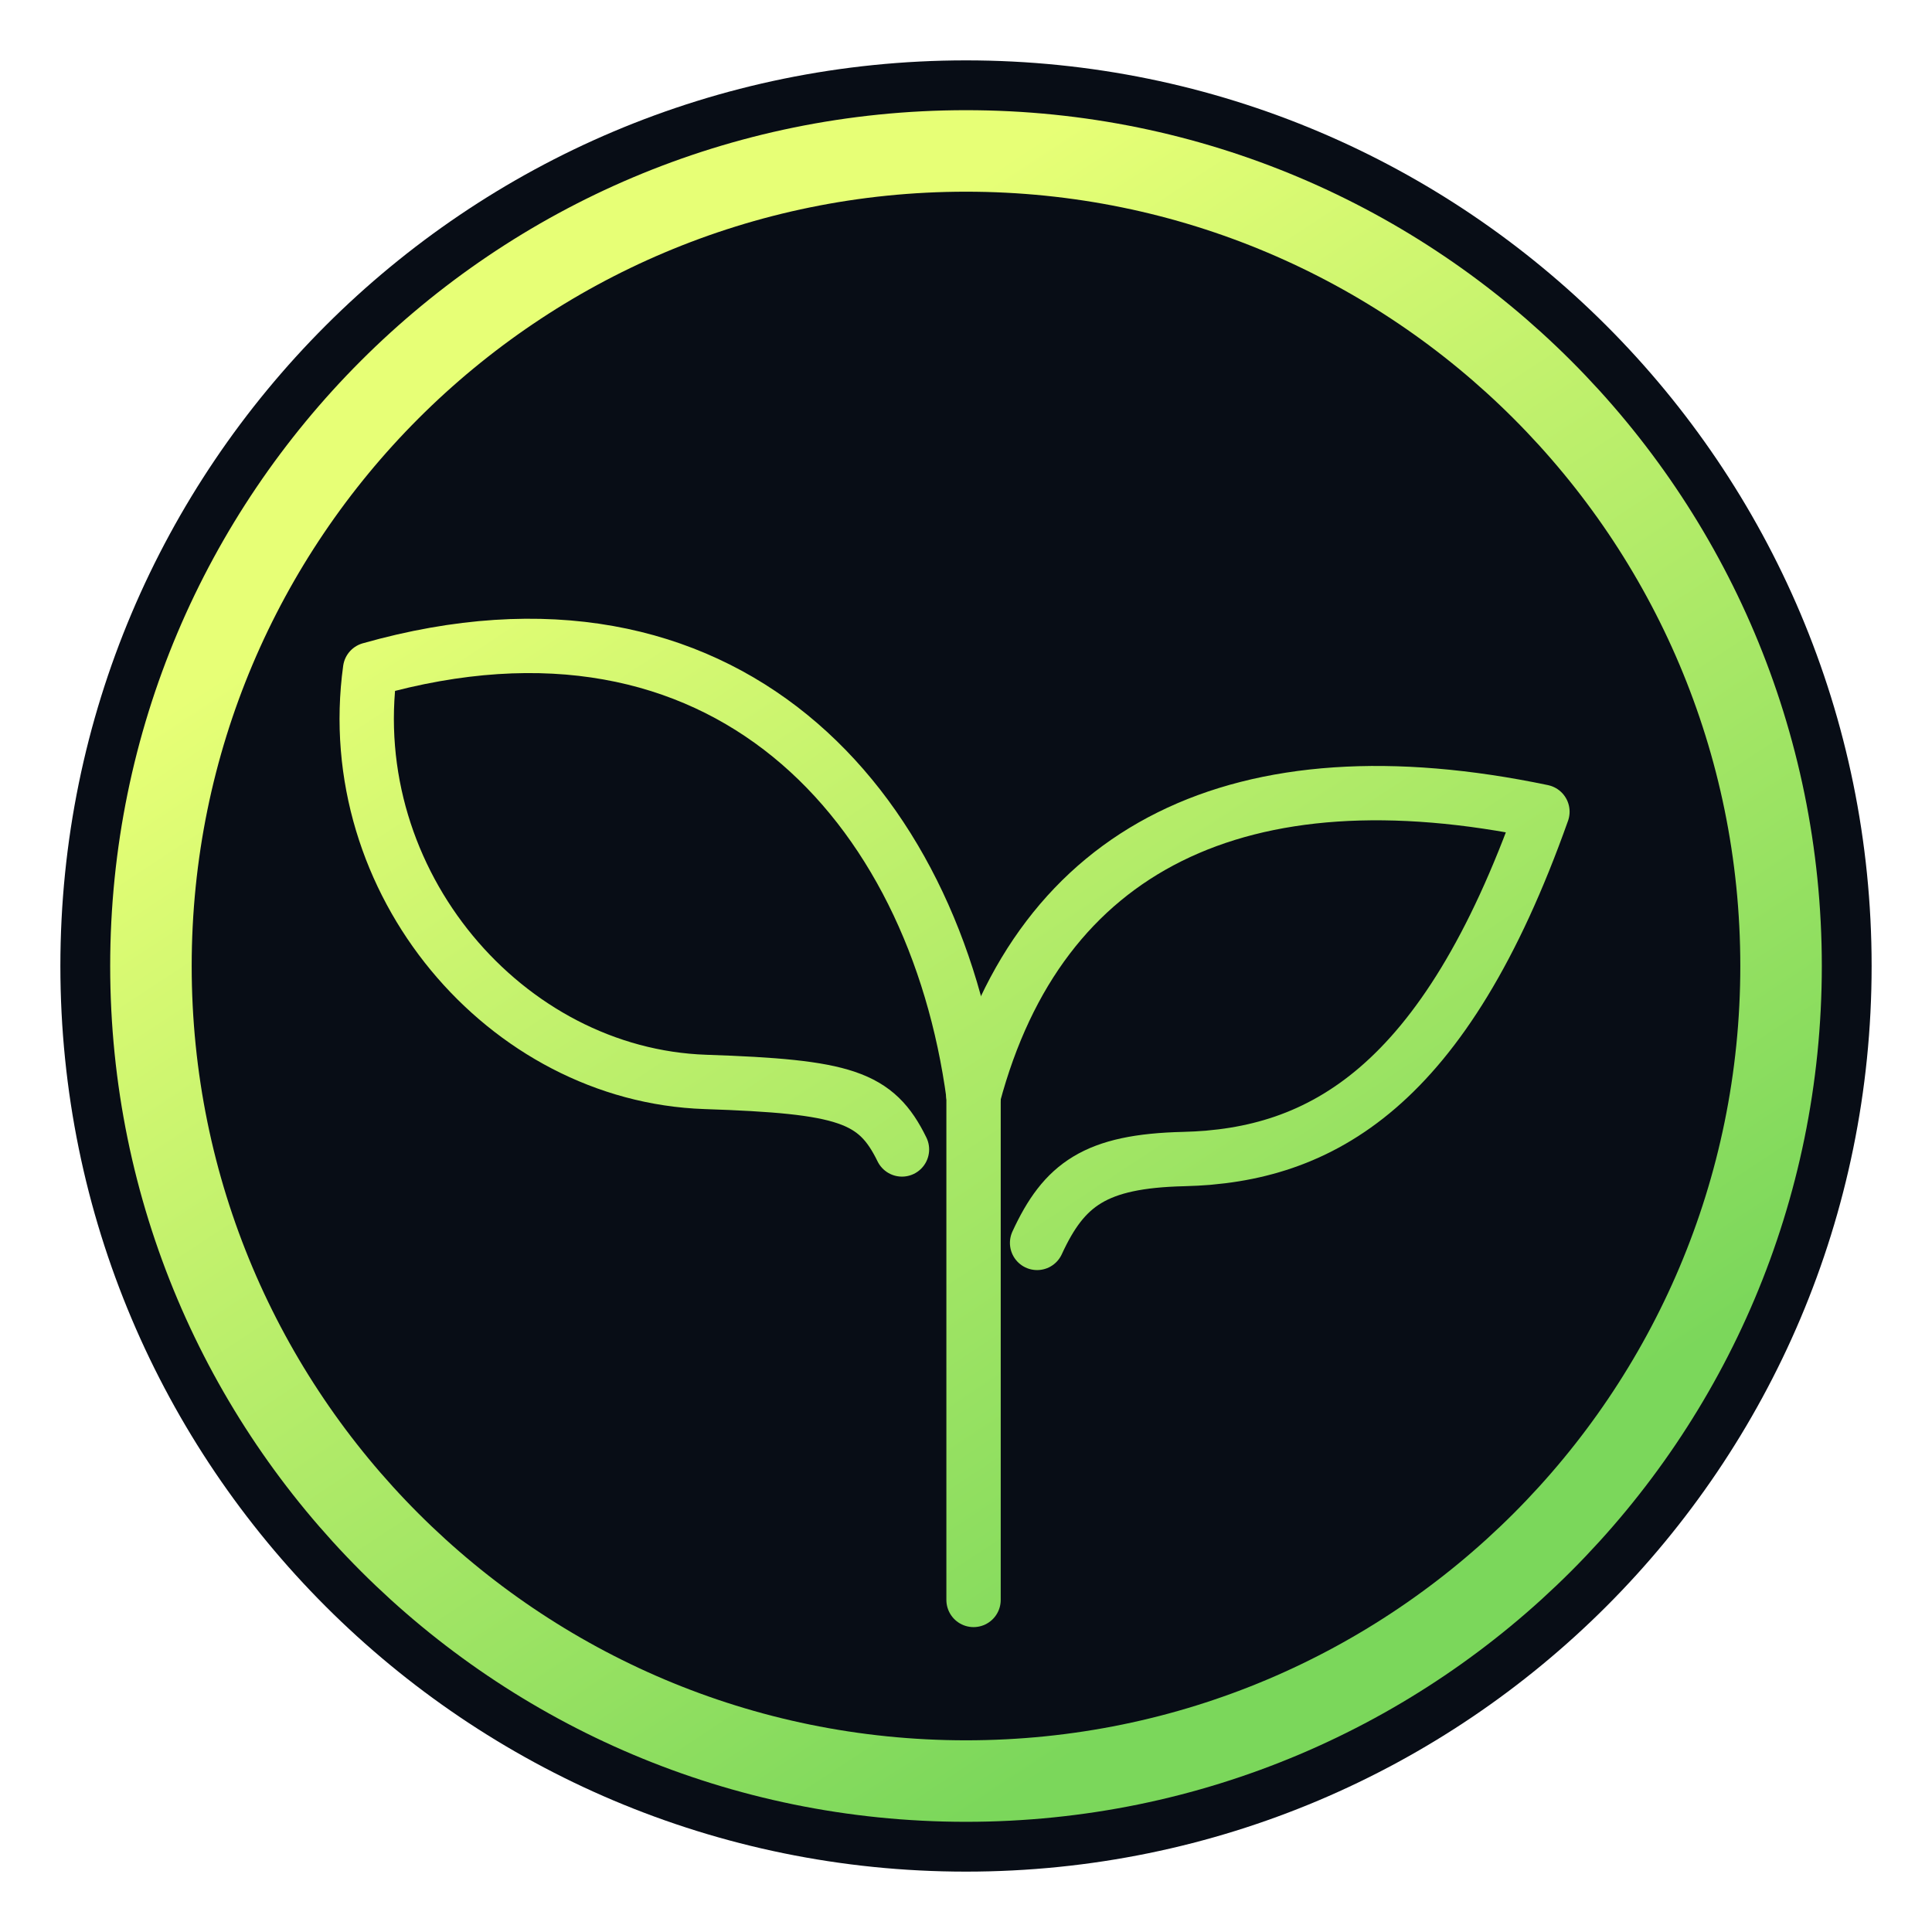
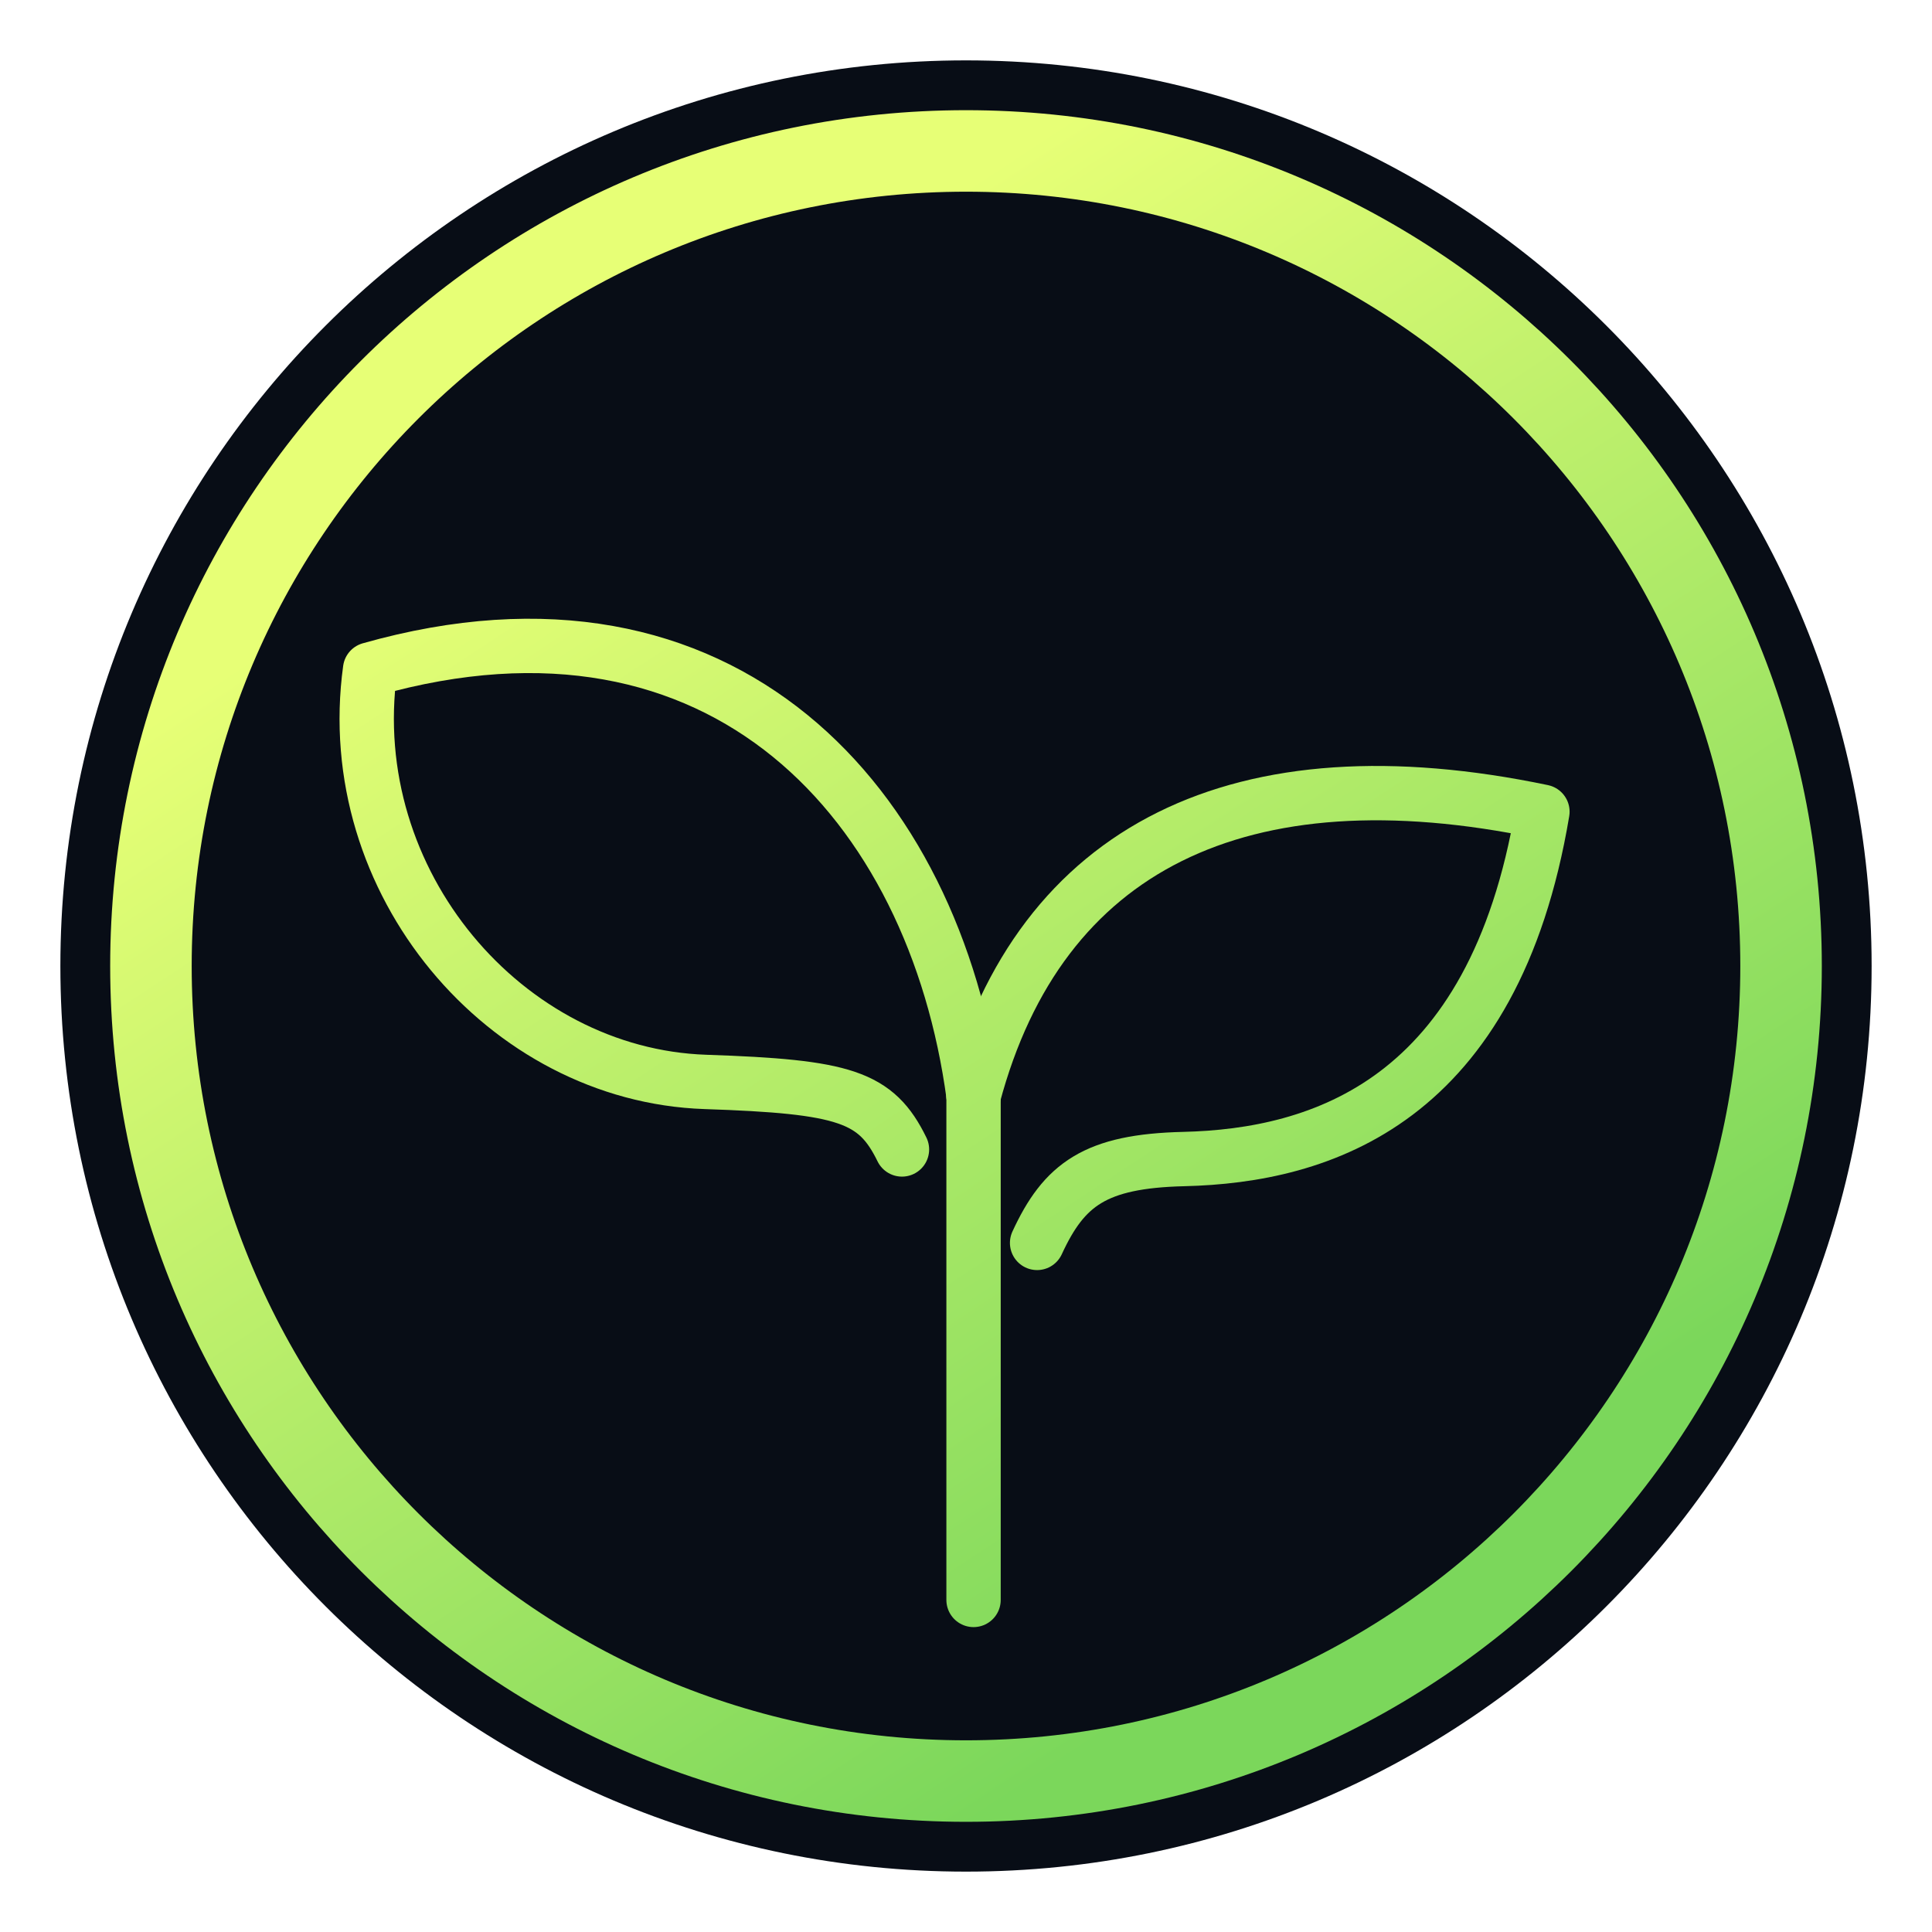
<svg xmlns="http://www.w3.org/2000/svg" width="64" height="64" viewBox="0 0 64 64" fill="none">
  <defs>
    <linearGradient id="sproutMarkLime" x1="20" y1="14" x2="45" y2="52" gradientUnits="userSpaceOnUse">
      <stop stop-color="#E7FF76" />
      <stop offset="1" stop-color="#7BD75B" />
    </linearGradient>
  </defs>
  <circle cx="32" cy="32" r="30" fill="#080D16" />
  <circle cx="32" cy="32" r="27" stroke="url(#sproutMarkLime)" stroke-width="2.7" />
  <path d="M32.25 53V36.3" stroke="url(#sproutMarkLime)" stroke-width="1.8" stroke-linecap="round" />
  <path d="M32.25 36.3C30.95 26.65 24.0 18.85 12.26 22.177C11.29 29.226 16.747 35.617 23.369 35.84C27.983 35.995 29.022 36.323 29.879 38.077" stroke="url(#sproutMarkLime)" stroke-width="1.8" stroke-linecap="round" stroke-linejoin="round" />
-   <path d="M32.25 36.3C34.45 28.05 41.1 24.8 51.095 26.889C47.85 36.032 43.757 38.287 39.211 38.395C36.278 38.465 35.249 39.234 34.355 41.173" stroke="url(#sproutMarkLime)" stroke-width="1.8" stroke-linecap="round" stroke-linejoin="round" />
+   <path d="M32.25 36.3C34.45 28.05 41.1 24.8 51.095 26.889C49.484 36.512 43.757 38.287 39.211 38.395C36.278 38.465 35.249 39.234 34.355 41.173" stroke="url(#sproutMarkLime)" stroke-width="1.8" stroke-linecap="round" stroke-linejoin="round" />
</svg>
